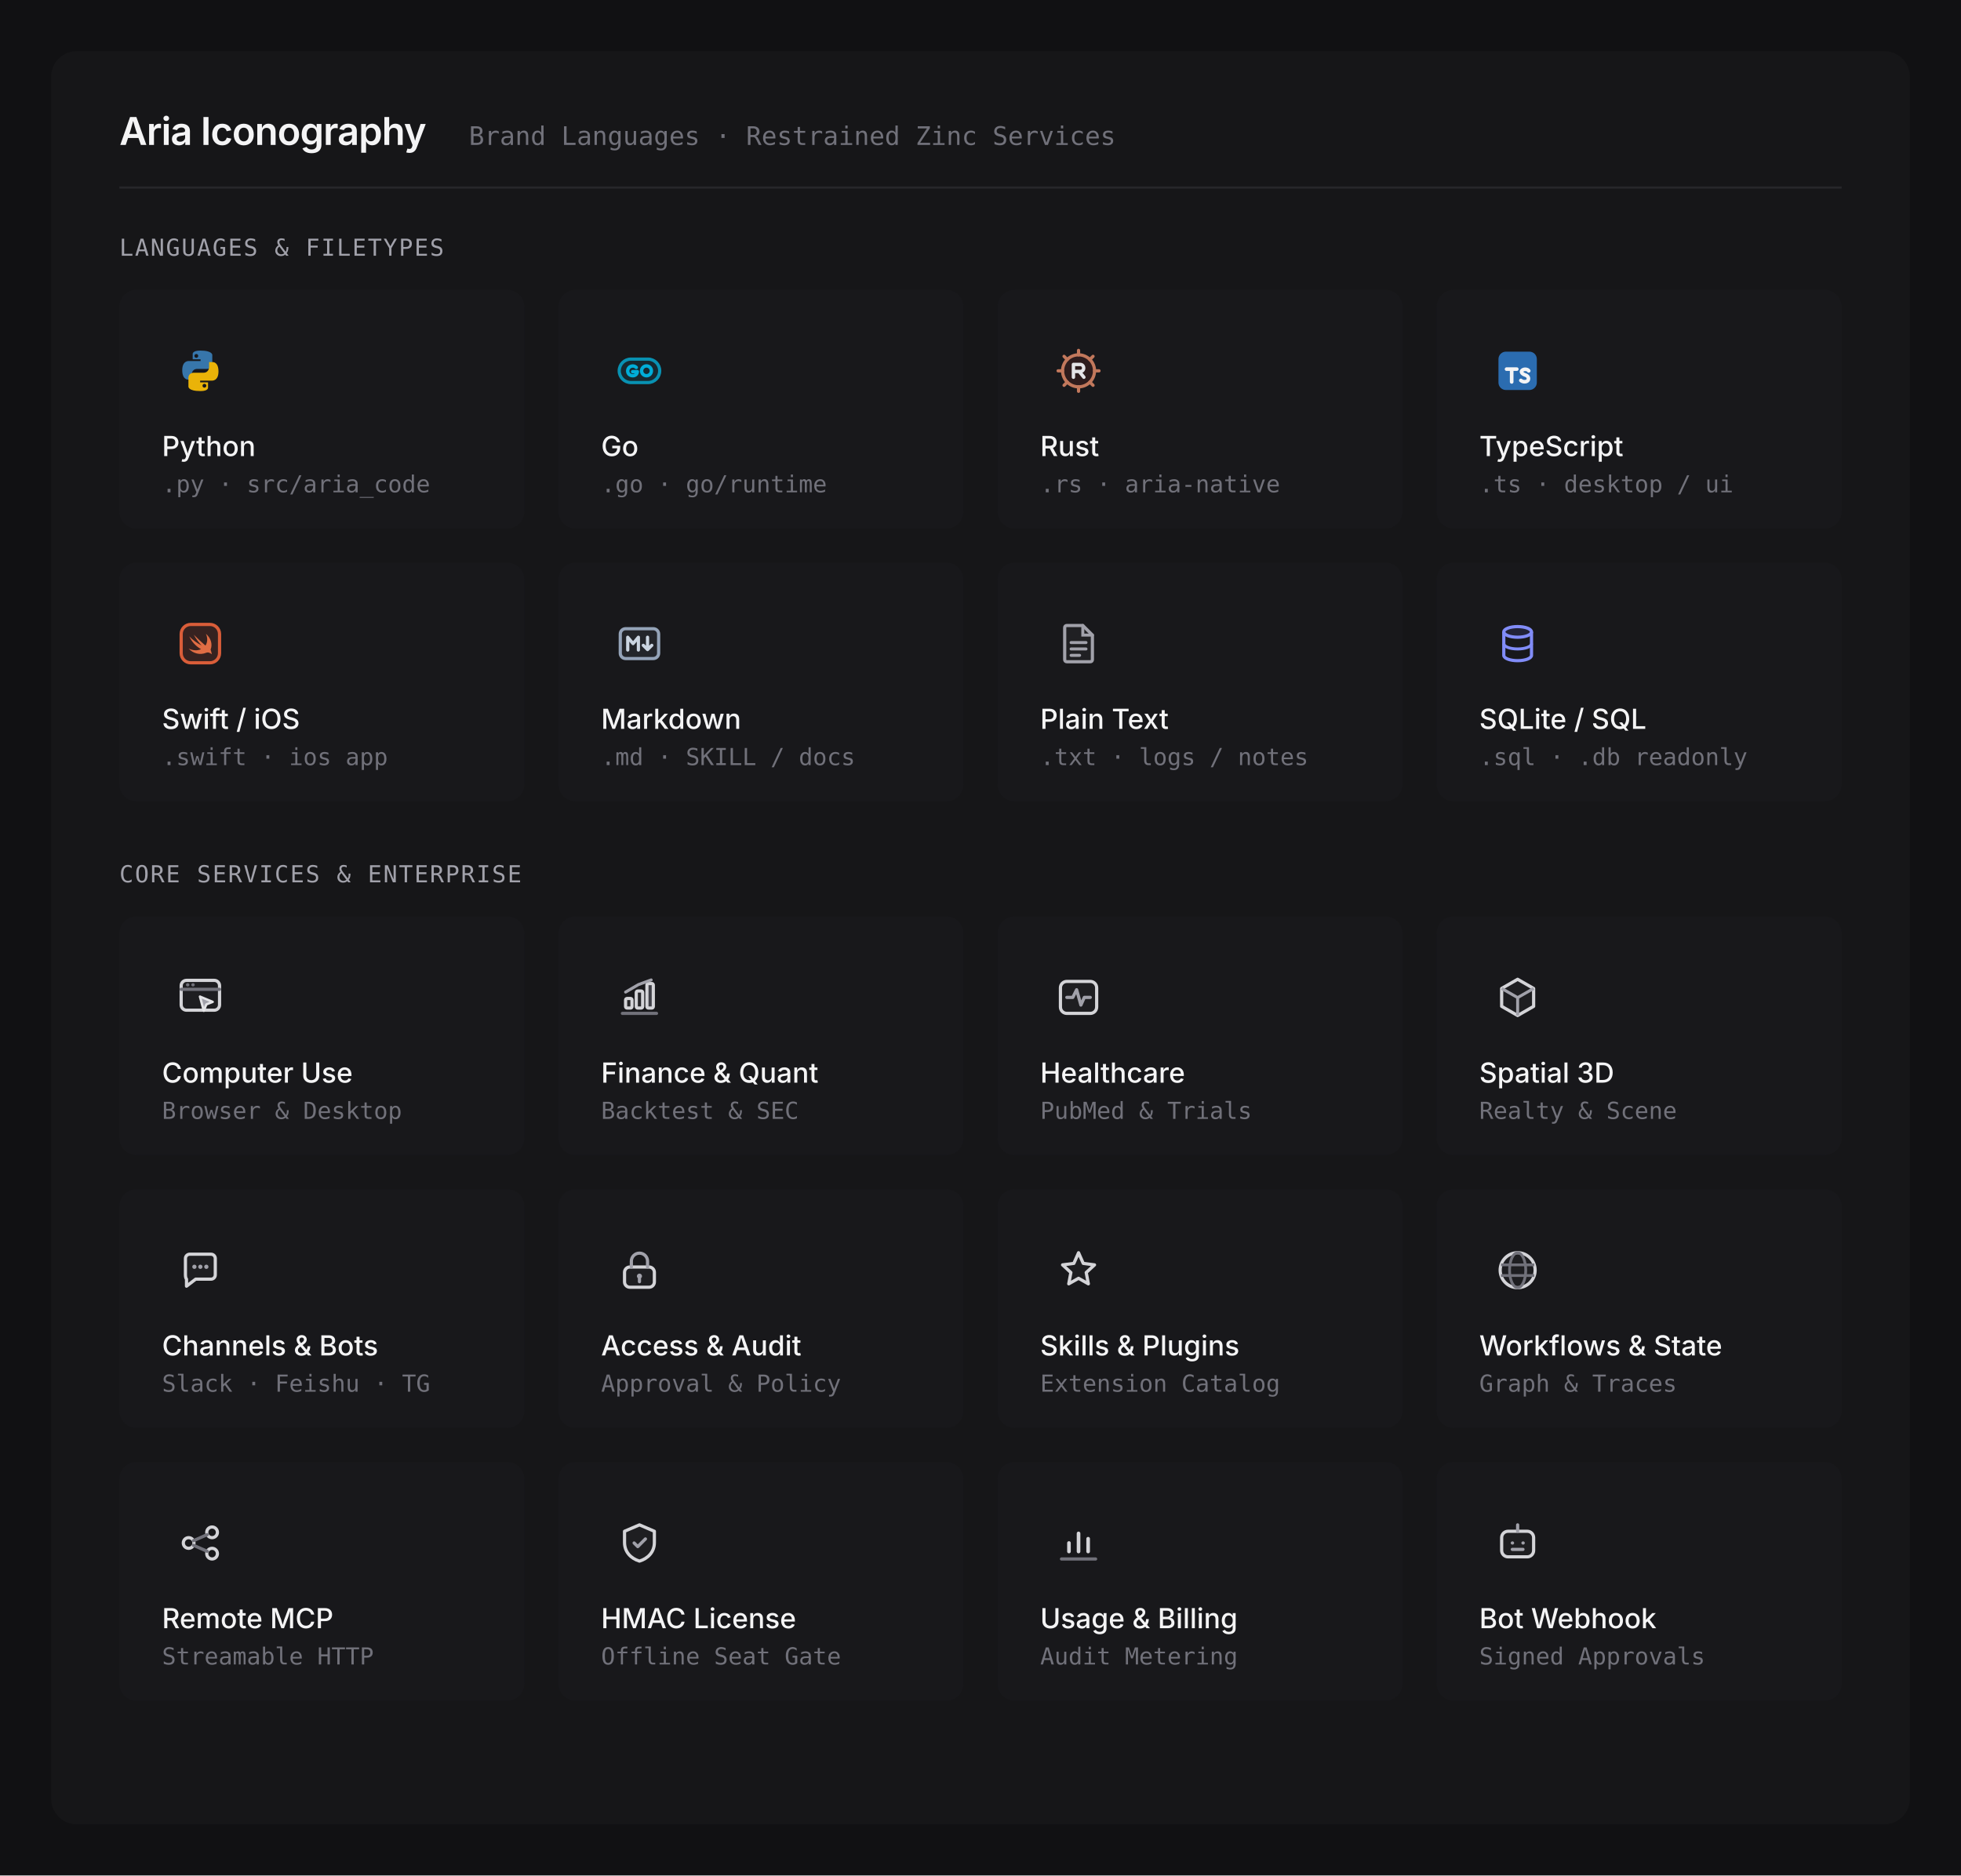
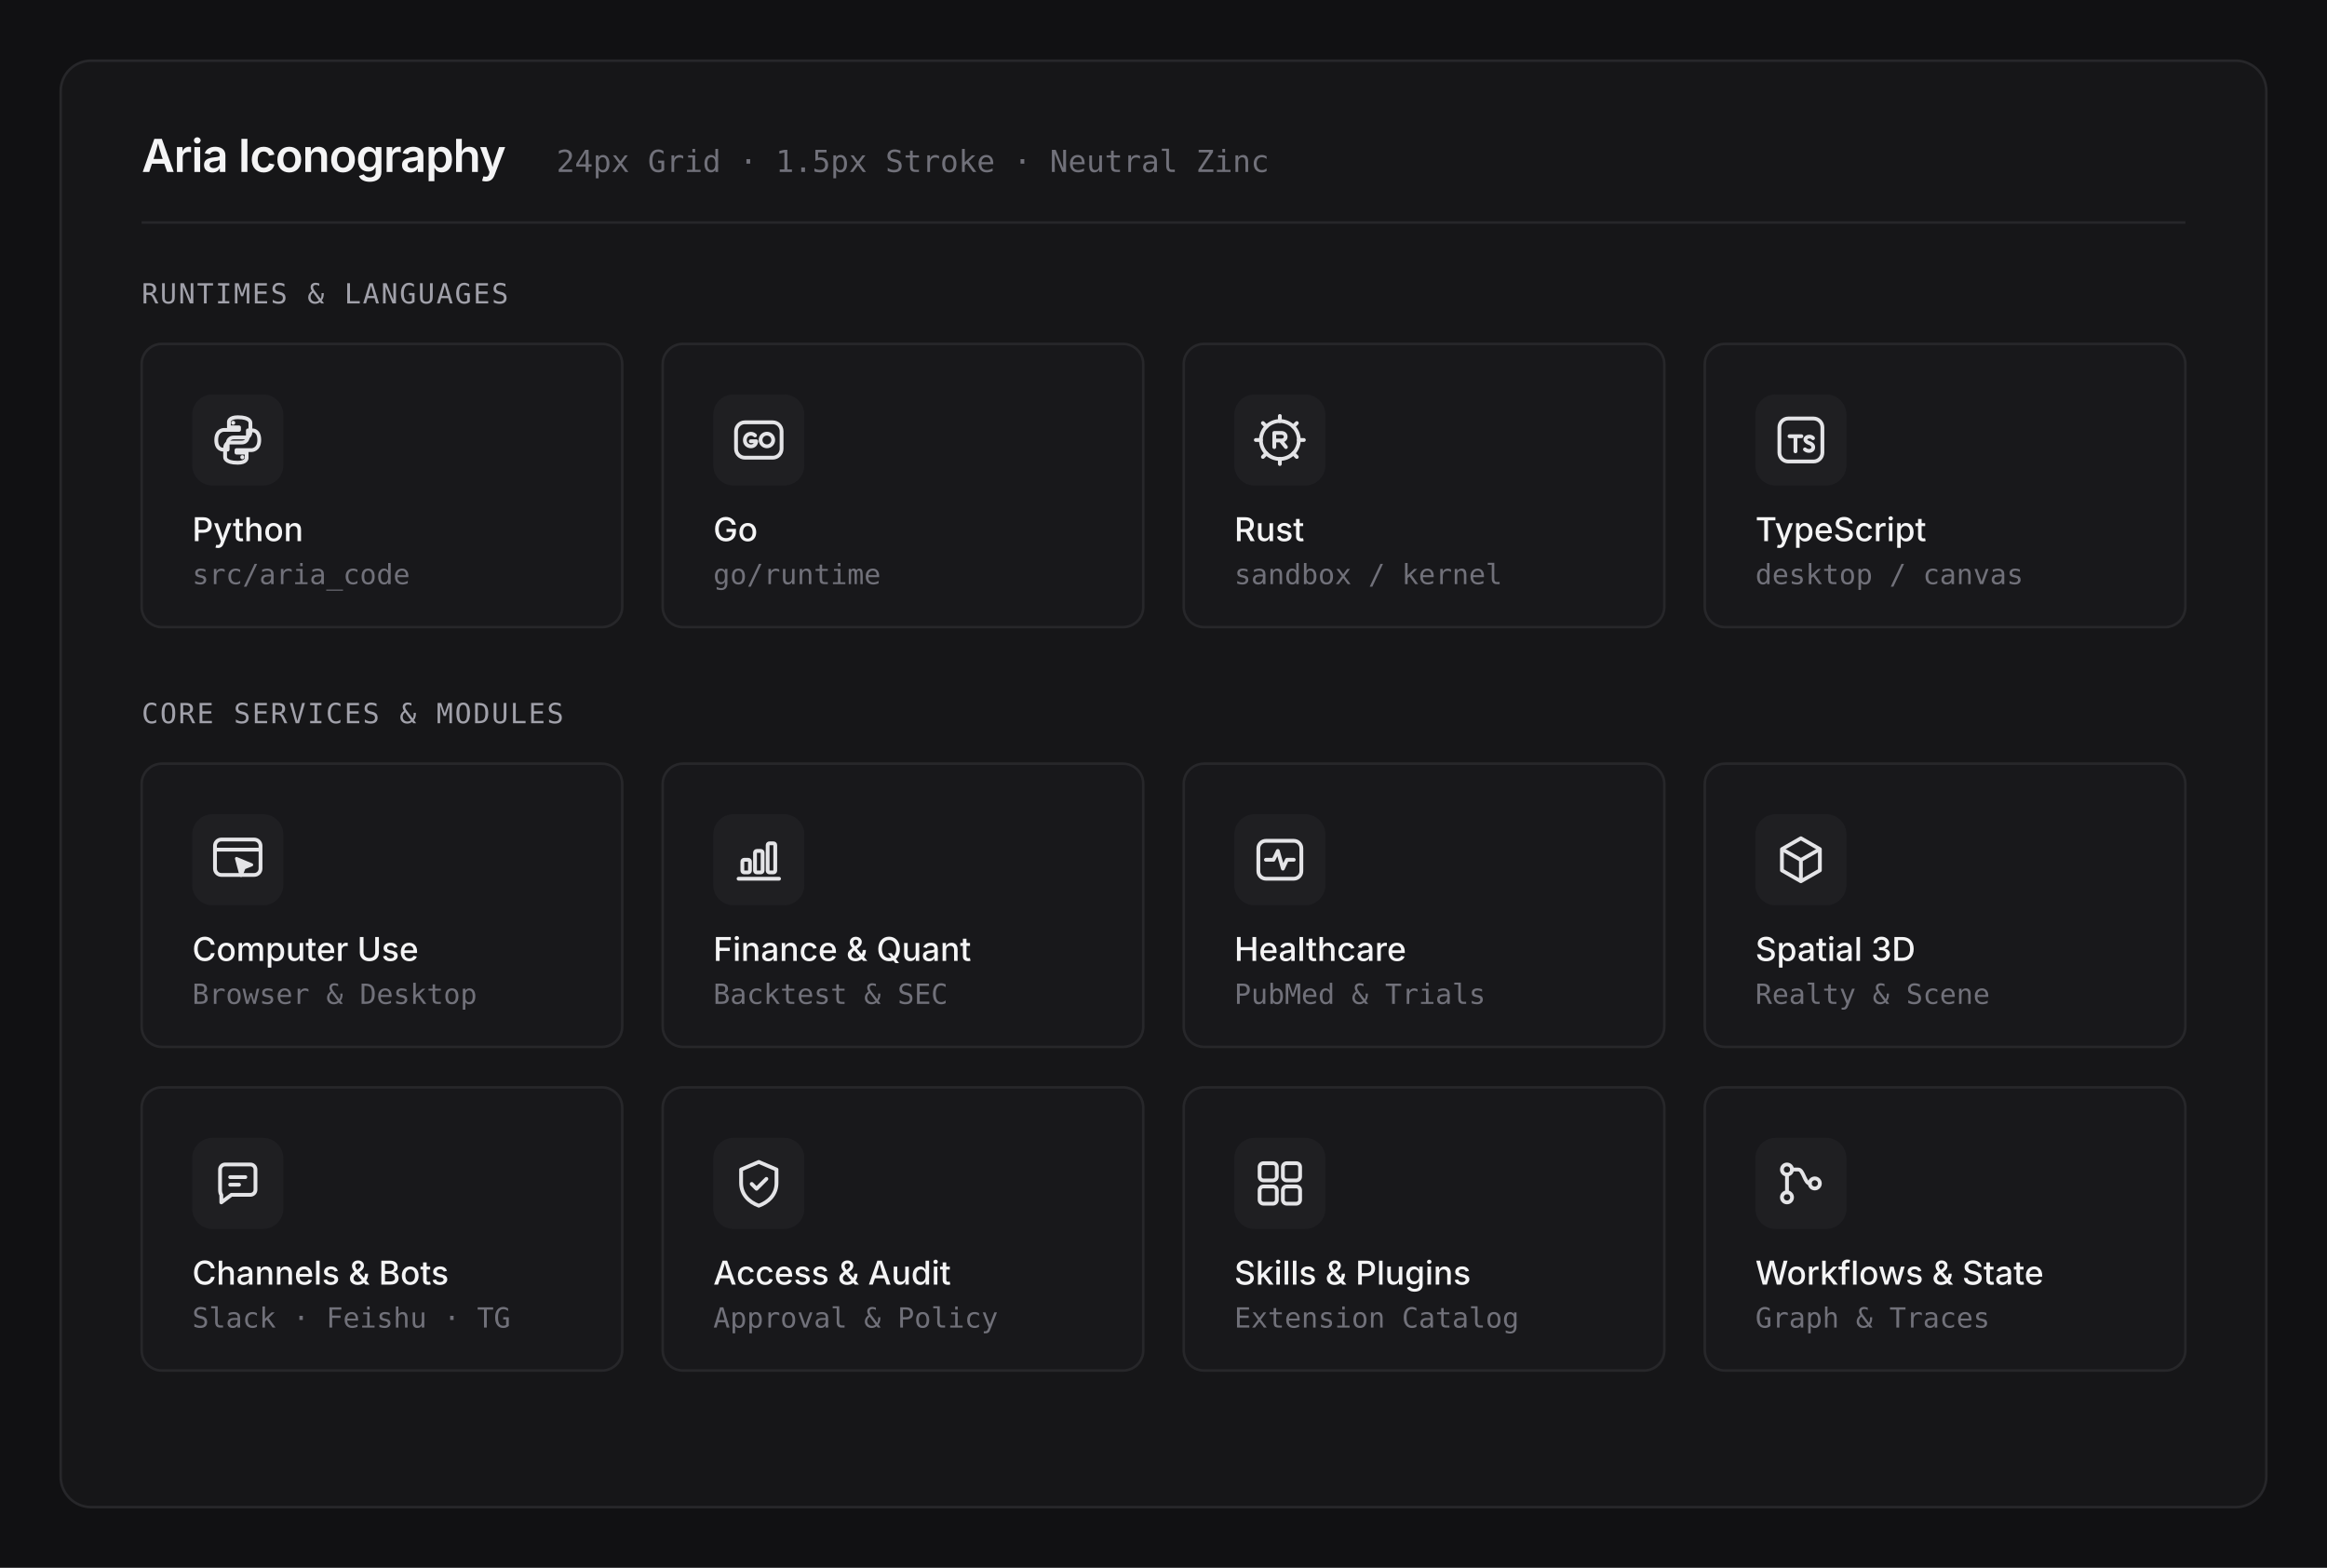
- <svg xmlns="http://www.w3.org/2000/svg" viewBox="0 0 920 880" width="920" height="880" fill="none">
+ <svg xmlns="http://www.w3.org/2000/svg" viewBox="0 0 920 620" width="920" height="620" fill="none">
  <defs>
    <symbol id="icon-lang-python" viewBox="0 0 24 24">
-       <path d="M11.9 2.5C8.2 2.5 8.4 4.1 8.4 4.1V6.6H12.1V7.4H6.6C6.6 7.4 3.5 7.1 3.5 11.7C3.5 16.3 6.2 16.1 6.2 16.1H7.9V13.9C7.9 13.9 7.8 11.1 10.6 11.1H15.2C15.2 11.1 17.6 11.1 17.6 8.7V4.7C17.6 4.7 18 2.5 11.9 2.5ZM10.1 4.1C10.6 4.1 11 4.5 11 5C11 5.5 10.6 5.9 10.1 5.9C9.6 5.9 9.2 5.5 9.2 5C9.2 4.5 9.6 4.1 10.1 4.1Z" fill="#3776AB" />
-       <path d="M12.1 21.5C15.8 21.5 15.6 19.9 15.6 19.9V17.4H11.9V16.6H17.4C17.4 16.6 20.5 16.9 20.5 12.3C20.5 7.7 17.8 7.9 17.8 7.9H16.1V10.1C16.1 10.1 16.2 12.9 13.4 12.9H8.8C8.8 12.9 6.4 12.9 6.4 15.3V19.3C6.4 19.3 6 21.5 12.1 21.5ZM13.9 19.9C13.4 19.9 13 19.5 13 19C13 18.5 13.4 18.1 13.9 18.1C14.4 18.1 14.8 18.5 14.8 19C14.8 19.5 14.4 19.9 13.9 19.9Z" fill="#EAB308" />
+       <path d="M12 3C8.5 3 8.5 4.8 8.5 4.8V7H12.5V8H6.5C6.5 8 3.5 8 3.5 12C3.5 16 6.2 15.8 6.2 15.8H8V13.5C8 13.5 7.9 11 10.5 11H15C15 11 17 11.1 17 8.8V5.2C17 5.2 17.2 3 12 3Z" stroke="currentColor" stroke-width="1.5" stroke-linecap="round" stroke-linejoin="round" />
+       <path d="M12 21C15.5 21 15.5 19.2 15.5 19.2V17H11.5V16H17.5C17.5 16 20.5 16 20.5 12C20.5 8 17.8 8.2 17.8 8.2H16V10.5C16 10.5 16.1 13 13.5 13H9C9 13 7 12.9 7 15.2V18.8C7 18.8 6.8 21 12 21Z" stroke="currentColor" stroke-width="1.5" stroke-linecap="round" stroke-linejoin="round" />
+       <circle cx="10.2" cy="5.2" r="0.8" fill="currentColor" />
+       <circle cx="13.8" cy="18.8" r="0.8" fill="currentColor" />
    </symbol>
    <symbol id="icon-lang-go" viewBox="0 0 24 24">
-       <rect x="2.5" y="6.5" width="19" height="11" rx="5.5" fill="#0891B2" fill-opacity="0.14" stroke="#0891B2" stroke-width="1.5" />
-       <path d="M10.5 10.4C9.9 9.8 9.1 9.6 8.3 9.8C7.1 10.1 6.4 11.1 6.5 12.3C6.6 13.5 7.6 14.3 8.9 14.3C10.1 14.3 10.9 13.5 11 12.4H8.8" stroke="#00ADD8" stroke-width="1.6" stroke-linecap="round" stroke-linejoin="round" />
-       <circle cx="15.3" cy="12" r="2.3" stroke="#00ADD8" stroke-width="1.6" />
+       <rect x="3" y="5" width="18" height="14" rx="3.5" stroke="currentColor" stroke-width="1.5" />
+       <path d="M10.5 10.2C9.9 9.6 9.1 9.4 8.3 9.6C7.1 9.9 6.4 11 6.5 12.3C6.6 13.6 7.6 14.5 8.9 14.5C10.1 14.5 10.9 13.7 11 12.5H8.8" stroke="currentColor" stroke-width="1.5" stroke-linecap="round" stroke-linejoin="round" />
+       <circle cx="15.2" cy="12" r="2.5" stroke="currentColor" stroke-width="1.5" />
    </symbol>
    <symbol id="icon-lang-rust" viewBox="0 0 24 24">
-       <circle cx="12" cy="12" r="7.5" fill="#CE422B" fill-opacity="0.12" stroke="#C2785C" stroke-width="1.5" />
-       <path d="M12 2.4V4.5M12 19.5V21.6M2.4 12H4.5M19.5 12H21.6M5.2 5.2L6.7 6.7M17.3 17.3L18.8 18.8M18.8 5.2L17.3 6.7M6.7 17.3L5.2 18.8" stroke="#C2785C" stroke-width="1.5" stroke-linecap="round" />
-       <path d="M9.6 15V9H12.7C13.7 9 14.4 9.7 14.4 10.7C14.4 11.7 13.7 12.3 12.7 12.3H9.6M12.3 12.3L14.5 15" stroke="#E4E4E7" stroke-width="1.6" stroke-linecap="round" stroke-linejoin="round" />
+       <circle cx="12" cy="12" r="7.5" stroke="currentColor" stroke-width="1.5" />
+       <path d="M12 2.5V4.5M12 19.5V21.5M2.5 12H4.5M19.5 12H21.5M5.3 5.3L6.7 6.7M17.3 17.3L18.7 18.7M18.7 5.3L17.3 6.7M6.7 17.3L5.3 18.7" stroke="currentColor" stroke-width="1.5" stroke-linecap="round" />
+       <path d="M9.8 14.8V9.2H12.6C13.6 9.2 14.3 9.8 14.3 10.7C14.3 11.6 13.6 12.2 12.6 12.2H9.8M12.3 12.2L14.4 14.8" stroke="currentColor" stroke-width="1.5" stroke-linecap="round" stroke-linejoin="round" />
    </symbol>
    <symbol id="icon-lang-ts" viewBox="0 0 24 24">
-       <rect x="3" y="3" width="18" height="18" rx="3.5" fill="#2B6CB0" />
-       <path d="M6.8 11.2H11.6M9.2 11.2V17.2" stroke="#F4F4F5" stroke-width="1.7" stroke-linecap="round" />
-       <path d="M17.2 12C16.7 11.2 15.1 11 14.2 11.7C13.3 12.4 14 13.4 15.4 13.9C16.8 14.3 17.4 15.3 16.9 16.4C16.3 17.3 14.5 17.4 13.5 16.5" stroke="#F4F4F5" stroke-width="1.7" stroke-linecap="round" />
-     </symbol>
-     <symbol id="icon-lang-swift" viewBox="0 0 24 24">
-       <rect x="3" y="3" width="18" height="18" rx="4.5" fill="#D95D39" fill-opacity="0.16" stroke="#D95D39" stroke-width="1.5" />
-       <path d="M16.8 14.8C17.8 12.4 17 9.4 14.6 7.4C15.5 9.3 15.4 11.4 14.4 12.9C12.7 11.5 10.6 9.5 8.9 7.8C9.9 9.7 11.2 11.4 12.6 12.9C10.5 11.8 8.3 10.2 6.8 8.6C7.8 10.9 9.8 13.2 12.3 14.6C10.7 15.4 8.5 15.3 6.5 14.3C8.5 16.6 11.8 17.5 14.7 16.3C15.7 15.9 16.4 16.3 17.4 17C17.2 16.1 17 15.4 16.8 14.8Z" fill="#E06D44" />
-     </symbol>
-     <symbol id="icon-lang-markdown" viewBox="0 0 24 24">
-       <rect x="3" y="5" width="18" height="14" rx="2.5" fill="#64748B" fill-opacity="0.14" stroke="#94A3B8" stroke-width="1.5" />
-       <path d="M6.5 15V9L9 12L11.5 9V15" stroke="#CBD5E1" stroke-width="1.5" stroke-linecap="round" stroke-linejoin="round" />
-       <path d="M15.8 9V14.8M13.8 12.8L15.8 14.8L17.8 12.8" stroke="#CBD5E1" stroke-width="1.5" stroke-linecap="round" stroke-linejoin="round" />
-     </symbol>
-     <symbol id="icon-lang-text" viewBox="0 0 24 24">
-       <path d="M6.5 3.5H14L18.5 8V19.5C18.5 20.1 18.1 20.5 17.5 20.5H6.5C5.9 20.5 5.5 20.1 5.5 19.5V4.5C5.5 3.9 5.9 3.5 6.5 3.5Z" fill="#52525B" fill-opacity="0.14" stroke="#A1A1AA" stroke-width="1.5" stroke-linejoin="round" />
-       <path d="M14 3.5V8H18.5M8.5 11.5H15.5M8.5 14.5H15.5M8.5 17.5H12.5" stroke="#A1A1AA" stroke-width="1.4" stroke-linecap="round" />
-     </symbol>
-     <symbol id="icon-lang-sql" viewBox="0 0 24 24">
-       <ellipse cx="12" cy="6.5" rx="6.5" ry="2.5" fill="#6366F1" fill-opacity="0.14" stroke="#818CF8" stroke-width="1.5" />
-       <path d="M5.5 6.5V17.5C5.5 18.9 8.4 20 12 20C15.6 20 18.5 18.9 18.5 17.5V6.5" stroke="#818CF8" stroke-width="1.5" />
-       <path d="M5.5 12C5.5 13.4 8.4 14.5 12 14.5C15.6 14.5 18.5 13.4 18.5 12" stroke="#818CF8" stroke-width="1.4" />
+       <rect x="3.5" y="3.5" width="17" height="17" rx="3.5" stroke="currentColor" stroke-width="1.5" />
+       <path d="M7.5 10.5H12.2M9.85 10.5V16.5" stroke="currentColor" stroke-width="1.5" stroke-linecap="round" />
+       <path d="M16.8 11.3C16.3 10.6 14.9 10.4 14.1 11.1C13.3 11.8 14 12.8 15.3 13.2C16.6 13.6 17.2 14.5 16.7 15.6C16.2 16.5 14.5 16.6 13.6 15.7" stroke="currentColor" stroke-width="1.5" stroke-linecap="round" />
    </symbol>
    <symbol id="icon-svc-computer-use" viewBox="0 0 24 24">
-       <rect x="3" y="4" width="18" height="14" rx="2.5" fill="#27272A" fill-opacity="0.45" stroke="#D4D4D8" stroke-width="1.5" />
-       <path d="M3 8.2H21M6 6.1H6.1M8.5 6.1H8.6" stroke="#71717A" stroke-width="1.5" stroke-linecap="round" />
-       <path d="M11.8 11.6L17.8 14.1L14.8 15.3L13.6 18.3L11.8 11.6Z" fill="#A1A1AA" stroke="#E4E4E7" stroke-width="1.1" stroke-linejoin="round" />
+       <rect x="3" y="4" width="18" height="14" rx="2.5" stroke="currentColor" stroke-width="1.5" />
+       <path d="M3 8H21" stroke="currentColor" stroke-width="1.5" />
+       <path d="M11.5 11.5L17.5 14L14.5 15.2L13.3 18.2L11.5 11.5Z" fill="currentColor" stroke="currentColor" stroke-width="1.2" stroke-linejoin="round" />
    </symbol>
    <symbol id="icon-svc-finance" viewBox="0 0 24 24">
-       <path d="M4 19.5H20" stroke="#71717A" stroke-width="1.5" stroke-linecap="round" />
-       <rect x="5.5" y="12.5" width="3" height="4.5" rx="0.7" fill="#27272A" stroke="#D4D4D8" stroke-width="1.5" />
-       <rect x="10.5" y="9" width="3" height="8" rx="0.7" fill="#27272A" stroke="#D4D4D8" stroke-width="1.5" />
-       <rect x="15.5" y="5.5" width="3" height="11.5" rx="0.7" fill="#3F3F46" stroke="#D4D4D8" stroke-width="1.5" />
-       <path d="M5.5 9.5L11.5 6L17.5 3.8" stroke="#A1A1AA" stroke-width="1.4" stroke-linecap="round" />
+       <path d="M4 19.5H20" stroke="currentColor" stroke-width="1.5" stroke-linecap="round" />
+       <rect x="5.5" y="12" width="3" height="5" rx="0.7" stroke="currentColor" stroke-width="1.5" />
+       <rect x="10.5" y="8.5" width="3" height="8.5" rx="0.7" stroke="currentColor" stroke-width="1.5" />
+       <rect x="15.5" y="5.5" width="3" height="11.5" rx="0.7" stroke="currentColor" stroke-width="1.5" />
    </symbol>
    <symbol id="icon-svc-healthcare" viewBox="0 0 24 24">
-       <rect x="3.5" y="4.5" width="17" height="15" rx="3" fill="#27272A" fill-opacity="0.45" stroke="#D4D4D8" stroke-width="1.5" />
-       <path d="M6.5 12H9.3L11.1 8.4L13.1 15.6L14.7 12H17.5" stroke="#A1A1AA" stroke-width="1.5" stroke-linecap="round" stroke-linejoin="round" />
+       <rect x="3.5" y="4.5" width="17" height="15" rx="3" stroke="currentColor" stroke-width="1.5" />
+       <path d="M6.5 12H9.5L11.2 8.5L13.2 15.5L14.8 12H17.5" stroke="currentColor" stroke-width="1.5" stroke-linecap="round" stroke-linejoin="round" />
    </symbol>
    <symbol id="icon-svc-spatial3d" viewBox="0 0 24 24">
-       <path d="M12 3.5L19.5 7.8V16.2L12 20.5L4.5 16.2V7.8L12 3.5Z" fill="#27272A" fill-opacity="0.45" stroke="#D4D4D8" stroke-width="1.5" stroke-linejoin="round" />
-       <path d="M4.5 7.8L12 12.1L19.5 7.8M12 12.1V20.5" stroke="#A1A1AA" stroke-width="1.4" stroke-linejoin="round" />
+       <path d="M12 3.5L19.5 7.8V16.2L12 20.5L4.5 16.2V7.8L12 3.5Z" stroke="currentColor" stroke-width="1.5" stroke-linejoin="round" />
+       <path d="M4.5 7.8L12 12.1L19.5 7.8M12 12.1V20.5" stroke="currentColor" stroke-width="1.5" stroke-linejoin="round" />
    </symbol>
    <symbol id="icon-svc-bots" viewBox="0 0 24 24">
-       <path d="M5 6.5C5 5.4 5.9 4.5 7 4.5H17C18.1 4.5 19 5.4 19 6.5V14.2C19 15.3 18.1 16.2 17 16.2H9.8L5.5 19.5V16.2C5.2 15.9 5 15.1 5 14.2V6.5Z" fill="#27272A" fill-opacity="0.45" stroke="#D4D4D8" stroke-width="1.5" stroke-linejoin="round" />
-       <circle cx="9.2" cy="10.4" r="1" fill="#A1A1AA" />
-       <circle cx="12" cy="10.4" r="1" fill="#A1A1AA" />
-       <circle cx="14.8" cy="10.4" r="1" fill="#A1A1AA" />
+       <path d="M5 6.5C5 5.4 5.9 4.5 7 4.5H17C18.1 4.5 19 5.4 19 6.5V14.5C19 15.6 18.1 16.5 17 16.5H9.5L5.5 19.5V16.5C5.2 16.2 5 15.4 5 14.5V6.5Z" stroke="currentColor" stroke-width="1.5" stroke-linejoin="round" />
+       <path d="M9 9.5H15M9 12.5H12.5" stroke="currentColor" stroke-width="1.5" stroke-linecap="round" />
    </symbol>
    <symbol id="icon-svc-security" viewBox="0 0 24 24">
-       <rect x="5" y="10.5" width="14" height="9.5" rx="2.5" fill="#27272A" fill-opacity="0.45" stroke="#D4D4D8" stroke-width="1.5" />
-       <path d="M8.2 10.5V7.8C8.2 5.7 9.9 4 12 4C14.1 4 15.8 5.7 15.8 7.8V10.5" stroke="#A1A1AA" stroke-width="1.5" stroke-linecap="round" />
-       <circle cx="12" cy="14.8" r="1.2" fill="#A1A1AA" />
-       <path d="M12 16V17.4" stroke="#A1A1AA" stroke-width="1.5" stroke-linecap="round" />
+       <path d="M12 3.5L19 6.5V11.8C19 16.3 15.9 19.4 12 20.8C8.1 19.4 5 16.3 5 11.8V6.5L12 3.5Z" stroke="currentColor" stroke-width="1.5" stroke-linejoin="round" />
+       <path d="M9.2 12.2L11.1 14.1L15 10.2" stroke="currentColor" stroke-width="1.5" stroke-linecap="round" stroke-linejoin="round" />
    </symbol>
    <symbol id="icon-svc-skills" viewBox="0 0 24 24">
-       <path d="M12 3.8L14.2 8.8L19.5 9.5L15.6 13.1L16.6 18.4L12 15.8L7.4 18.4L8.4 13.1L4.5 9.5L9.8 8.8L12 3.8Z" fill="#27272A" fill-opacity="0.45" stroke="#D4D4D8" stroke-width="1.5" stroke-linejoin="round" />
+       <rect x="4" y="4" width="6.8" height="6.8" rx="1.5" stroke="currentColor" stroke-width="1.5" />
+       <rect x="13.2" y="4" width="6.8" height="6.8" rx="1.5" stroke="currentColor" stroke-width="1.5" />
+       <rect x="4" y="13.2" width="6.8" height="6.8" rx="1.5" stroke="currentColor" stroke-width="1.5" />
+       <rect x="13.2" y="13.2" width="6.8" height="6.8" rx="1.5" stroke="currentColor" stroke-width="1.5" />
    </symbol>
    <symbol id="icon-svc-world" viewBox="0 0 24 24">
-       <circle cx="12" cy="12" r="8.2" fill="#27272A" fill-opacity="0.45" stroke="#D4D4D8" stroke-width="1.5" />
-       <ellipse cx="12" cy="12" rx="3.8" ry="8.2" stroke="#71717A" stroke-width="1.3" />
-       <path d="M4.2 9.5H19.8M4.2 14.5H19.8" stroke="#71717A" stroke-width="1.3" />
-     </symbol>
-     <symbol id="icon-mcp-http" viewBox="0 0 24 24">
-       <circle cx="6.5" cy="12" r="2.5" stroke="#D4D4D8" stroke-width="1.5" />
-       <circle cx="17.5" cy="7" r="2.5" stroke="#D4D4D8" stroke-width="1.5" />
-       <circle cx="17.5" cy="17" r="2.5" stroke="#D4D4D8" stroke-width="1.5" />
-       <path d="M8.8 10.9L15.2 8.1M8.8 13.1L15.2 15.9" stroke="#71717A" stroke-width="1.5" stroke-linecap="round" />
-     </symbol>
-     <symbol id="icon-license-shield" viewBox="0 0 24 24">
-       <path d="M12 3.5L19 6.5V11.8C19 16.2 16 19.3 12 20.5C8 19.3 5 16.2 5 11.8V6.5L12 3.5Z" fill="#27272A" fill-opacity="0.45" stroke="#D4D4D8" stroke-width="1.5" stroke-linejoin="round" />
-       <path d="M9.5 12L11.2 13.7L14.8 10.1" stroke="#A1A1AA" stroke-width="1.5" stroke-linecap="round" stroke-linejoin="round" />
-     </symbol>
-     <symbol id="icon-audit-usage" viewBox="0 0 24 24">
-       <path d="M4 19.5H20" stroke="#71717A" stroke-width="1.5" stroke-linecap="round" />
-       <path d="M7.5 16V12M12 16V7.5M16.5 16V10" stroke="#D4D4D8" stroke-width="1.7" stroke-linecap="round" />
-     </symbol>
-     <symbol id="icon-webhook-bot" viewBox="0 0 24 24">
-       <rect x="4.5" y="6.5" width="15" height="12" rx="3" fill="#27272A" fill-opacity="0.45" stroke="#D4D4D8" stroke-width="1.5" />
-       <path d="M12 3.5V6.5M9.5 12H9.6M14.5 12H14.6M9.5 15H14.5" stroke="#A1A1AA" stroke-width="1.5" stroke-linecap="round" />
+       <circle cx="6.5" cy="6.5" r="2" stroke="currentColor" stroke-width="1.5" />
+       <circle cx="6.5" cy="17.5" r="2" stroke="currentColor" stroke-width="1.5" />
+       <circle cx="17.5" cy="12" r="2" stroke="currentColor" stroke-width="1.5" />
+       <path d="M6.5 8.5V15.5M8.5 6.5H11C13 6.5 13.5 12 15.5 12" stroke="currentColor" stroke-width="1.5" stroke-linecap="round" />
    </symbol>
  </defs>
-   <rect width="920" height="880" fill="#111113" />
-   <rect x="24" y="24" width="872" height="832" rx="12" fill="#161618" />
+   <rect width="920" height="620" fill="#111113" />
+   <rect x="24" y="24" width="872" height="572" rx="12" fill="#161618" stroke="#27272A" stroke-width="1" />
  <text x="56" y="68" fill="#F4F4F5" font-family="-apple-system, BlinkMacSystemFont, Inter, sans-serif" font-size="18" font-weight="600" letter-spacing="-0.02em">Aria Iconography</text>
-   <text x="220" y="68" fill="#71717A" font-family="ui-monospace, SFMono-Regular, monospace" font-size="12">Brand Languages · Restrained Zinc Services</text>
+   <text x="220" y="68" fill="#71717A" font-family="ui-monospace, SFMono-Regular, monospace" font-size="12">24px Grid · 1.5px Stroke · Neutral Zinc</text>
  <line x1="56" y1="88" x2="864" y2="88" stroke="#27272A" stroke-width="1" />
-   <text x="56" y="120" fill="#A1A1AA" font-family="ui-monospace, SFMono-Regular, monospace" font-size="11" letter-spacing="0.06em">LANGUAGES &amp; FILETYPES</text>
-   <g transform="translate(56, 136)">
-     <rect width="190" height="112" rx="8" fill="#18181B" />
+   <text x="56" y="120" fill="#A1A1AA" font-family="ui-monospace, SFMono-Regular, monospace" font-size="11" letter-spacing="0.06em">RUNTIMES &amp; LANGUAGES</text>
+   <g transform="translate(56, 136)" color="#E4E4E7">
+     <rect width="190" height="112" rx="8" fill="#18181B" stroke="#27272A" />
+     <rect x="20" y="20" width="36" height="36" rx="8" fill="#27272A" fill-opacity="0.5" />
    <use href="#icon-lang-python" x="26" y="26" width="24" height="24" />
    <text x="20" y="78" fill="#F4F4F5" font-family="-apple-system, sans-serif" font-size="13" font-weight="500">Python</text>
-     <text x="20" y="95" fill="#71717A" font-family="ui-monospace, monospace" font-size="11">.py · src/aria_code</text>
+     <text x="20" y="95" fill="#71717A" font-family="ui-monospace, monospace" font-size="11">src/aria_code</text>
  </g>
-   <g transform="translate(262, 136)">
-     <rect width="190" height="112" rx="8" fill="#18181B" />
+   <g transform="translate(262, 136)" color="#E4E4E7">
+     <rect width="190" height="112" rx="8" fill="#18181B" stroke="#27272A" />
+     <rect x="20" y="20" width="36" height="36" rx="8" fill="#27272A" fill-opacity="0.5" />
    <use href="#icon-lang-go" x="26" y="26" width="24" height="24" />
    <text x="20" y="78" fill="#F4F4F5" font-family="-apple-system, sans-serif" font-size="13" font-weight="500">Go</text>
-     <text x="20" y="95" fill="#71717A" font-family="ui-monospace, monospace" font-size="11">.go · go/runtime</text>
+     <text x="20" y="95" fill="#71717A" font-family="ui-monospace, monospace" font-size="11">go/runtime</text>
  </g>
-   <g transform="translate(468, 136)">
-     <rect width="190" height="112" rx="8" fill="#18181B" />
+   <g transform="translate(468, 136)" color="#E4E4E7">
+     <rect width="190" height="112" rx="8" fill="#18181B" stroke="#27272A" />
+     <rect x="20" y="20" width="36" height="36" rx="8" fill="#27272A" fill-opacity="0.5" />
    <use href="#icon-lang-rust" x="26" y="26" width="24" height="24" />
    <text x="20" y="78" fill="#F4F4F5" font-family="-apple-system, sans-serif" font-size="13" font-weight="500">Rust</text>
-     <text x="20" y="95" fill="#71717A" font-family="ui-monospace, monospace" font-size="11">.rs · aria-native</text>
+     <text x="20" y="95" fill="#71717A" font-family="ui-monospace, monospace" font-size="11">sandbox / kernel</text>
  </g>
-   <g transform="translate(674, 136)">
-     <rect width="190" height="112" rx="8" fill="#18181B" />
+   <g transform="translate(674, 136)" color="#E4E4E7">
+     <rect width="190" height="112" rx="8" fill="#18181B" stroke="#27272A" />
+     <rect x="20" y="20" width="36" height="36" rx="8" fill="#27272A" fill-opacity="0.5" />
    <use href="#icon-lang-ts" x="26" y="26" width="24" height="24" />
    <text x="20" y="78" fill="#F4F4F5" font-family="-apple-system, sans-serif" font-size="13" font-weight="500">TypeScript</text>
-     <text x="20" y="95" fill="#71717A" font-family="ui-monospace, monospace" font-size="11">.ts · desktop / ui</text>
+     <text x="20" y="95" fill="#71717A" font-family="ui-monospace, monospace" font-size="11">desktop / canvas</text>
  </g>
-   <g transform="translate(56, 264)">
-     <rect width="190" height="112" rx="8" fill="#18181B" />
-     <use href="#icon-lang-swift" x="26" y="26" width="24" height="24" />
-     <text x="20" y="78" fill="#F4F4F5" font-family="-apple-system, sans-serif" font-size="13" font-weight="500">Swift / iOS</text>
-     <text x="20" y="95" fill="#71717A" font-family="ui-monospace, monospace" font-size="11">.swift · ios app</text>
-   </g>
-   <g transform="translate(262, 264)">
-     <rect width="190" height="112" rx="8" fill="#18181B" />
-     <use href="#icon-lang-markdown" x="26" y="26" width="24" height="24" />
-     <text x="20" y="78" fill="#F4F4F5" font-family="-apple-system, sans-serif" font-size="13" font-weight="500">Markdown</text>
-     <text x="20" y="95" fill="#71717A" font-family="ui-monospace, monospace" font-size="11">.md · SKILL / docs</text>
-   </g>
-   <g transform="translate(468, 264)">
-     <rect width="190" height="112" rx="8" fill="#18181B" />
-     <use href="#icon-lang-text" x="26" y="26" width="24" height="24" />
-     <text x="20" y="78" fill="#F4F4F5" font-family="-apple-system, sans-serif" font-size="13" font-weight="500">Plain Text</text>
-     <text x="20" y="95" fill="#71717A" font-family="ui-monospace, monospace" font-size="11">.txt · logs / notes</text>
-   </g>
-   <g transform="translate(674, 264)">
-     <rect width="190" height="112" rx="8" fill="#18181B" />
-     <use href="#icon-lang-sql" x="26" y="26" width="24" height="24" />
-     <text x="20" y="78" fill="#F4F4F5" font-family="-apple-system, sans-serif" font-size="13" font-weight="500">SQLite / SQL</text>
-     <text x="20" y="95" fill="#71717A" font-family="ui-monospace, monospace" font-size="11">.sql · .db readonly</text>
-   </g>
-   <text x="56" y="414" fill="#A1A1AA" font-family="ui-monospace, SFMono-Regular, monospace" font-size="11" letter-spacing="0.06em">CORE SERVICES &amp; ENTERPRISE</text>
-   <g transform="translate(56, 430)">
-     <rect width="190" height="112" rx="8" fill="#18181B" />
+   <text x="56" y="286" fill="#A1A1AA" font-family="ui-monospace, SFMono-Regular, monospace" font-size="11" letter-spacing="0.06em">CORE SERVICES &amp; MODULES</text>
+   <g transform="translate(56, 302)" color="#E4E4E7">
+     <rect width="190" height="112" rx="8" fill="#18181B" stroke="#27272A" />
+     <rect x="20" y="20" width="36" height="36" rx="8" fill="#27272A" fill-opacity="0.5" />
    <use href="#icon-svc-computer-use" x="26" y="26" width="24" height="24" />
    <text x="20" y="78" fill="#F4F4F5" font-family="-apple-system, sans-serif" font-size="13" font-weight="500">Computer Use</text>
    <text x="20" y="95" fill="#71717A" font-family="ui-monospace, monospace" font-size="11">Browser &amp; Desktop</text>
  </g>
-   <g transform="translate(262, 430)">
-     <rect width="190" height="112" rx="8" fill="#18181B" />
+   <g transform="translate(262, 302)" color="#E4E4E7">
+     <rect width="190" height="112" rx="8" fill="#18181B" stroke="#27272A" />
+     <rect x="20" y="20" width="36" height="36" rx="8" fill="#27272A" fill-opacity="0.5" />
    <use href="#icon-svc-finance" x="26" y="26" width="24" height="24" />
    <text x="20" y="78" fill="#F4F4F5" font-family="-apple-system, sans-serif" font-size="13" font-weight="500">Finance &amp; Quant</text>
    <text x="20" y="95" fill="#71717A" font-family="ui-monospace, monospace" font-size="11">Backtest &amp; SEC</text>
  </g>
-   <g transform="translate(468, 430)">
-     <rect width="190" height="112" rx="8" fill="#18181B" />
+   <g transform="translate(468, 302)" color="#E4E4E7">
+     <rect width="190" height="112" rx="8" fill="#18181B" stroke="#27272A" />
+     <rect x="20" y="20" width="36" height="36" rx="8" fill="#27272A" fill-opacity="0.5" />
    <use href="#icon-svc-healthcare" x="26" y="26" width="24" height="24" />
    <text x="20" y="78" fill="#F4F4F5" font-family="-apple-system, sans-serif" font-size="13" font-weight="500">Healthcare</text>
    <text x="20" y="95" fill="#71717A" font-family="ui-monospace, monospace" font-size="11">PubMed &amp; Trials</text>
  </g>
-   <g transform="translate(674, 430)">
-     <rect width="190" height="112" rx="8" fill="#18181B" />
+   <g transform="translate(674, 302)" color="#E4E4E7">
+     <rect width="190" height="112" rx="8" fill="#18181B" stroke="#27272A" />
+     <rect x="20" y="20" width="36" height="36" rx="8" fill="#27272A" fill-opacity="0.5" />
    <use href="#icon-svc-spatial3d" x="26" y="26" width="24" height="24" />
    <text x="20" y="78" fill="#F4F4F5" font-family="-apple-system, sans-serif" font-size="13" font-weight="500">Spatial 3D</text>
    <text x="20" y="95" fill="#71717A" font-family="ui-monospace, monospace" font-size="11">Realty &amp; Scene</text>
  </g>
-   <g transform="translate(56, 558)">
-     <rect width="190" height="112" rx="8" fill="#18181B" />
+   <g transform="translate(56, 430)" color="#E4E4E7">
+     <rect width="190" height="112" rx="8" fill="#18181B" stroke="#27272A" />
+     <rect x="20" y="20" width="36" height="36" rx="8" fill="#27272A" fill-opacity="0.5" />
    <use href="#icon-svc-bots" x="26" y="26" width="24" height="24" />
    <text x="20" y="78" fill="#F4F4F5" font-family="-apple-system, sans-serif" font-size="13" font-weight="500">Channels &amp; Bots</text>
    <text x="20" y="95" fill="#71717A" font-family="ui-monospace, monospace" font-size="11">Slack · Feishu · TG</text>
  </g>
-   <g transform="translate(262, 558)">
-     <rect width="190" height="112" rx="8" fill="#18181B" />
+   <g transform="translate(262, 430)" color="#E4E4E7">
+     <rect width="190" height="112" rx="8" fill="#18181B" stroke="#27272A" />
+     <rect x="20" y="20" width="36" height="36" rx="8" fill="#27272A" fill-opacity="0.5" />
    <use href="#icon-svc-security" x="26" y="26" width="24" height="24" />
    <text x="20" y="78" fill="#F4F4F5" font-family="-apple-system, sans-serif" font-size="13" font-weight="500">Access &amp; Audit</text>
    <text x="20" y="95" fill="#71717A" font-family="ui-monospace, monospace" font-size="11">Approval &amp; Policy</text>
  </g>
-   <g transform="translate(468, 558)">
-     <rect width="190" height="112" rx="8" fill="#18181B" />
+   <g transform="translate(468, 430)" color="#E4E4E7">
+     <rect width="190" height="112" rx="8" fill="#18181B" stroke="#27272A" />
+     <rect x="20" y="20" width="36" height="36" rx="8" fill="#27272A" fill-opacity="0.5" />
    <use href="#icon-svc-skills" x="26" y="26" width="24" height="24" />
    <text x="20" y="78" fill="#F4F4F5" font-family="-apple-system, sans-serif" font-size="13" font-weight="500">Skills &amp; Plugins</text>
    <text x="20" y="95" fill="#71717A" font-family="ui-monospace, monospace" font-size="11">Extension Catalog</text>
  </g>
-   <g transform="translate(674, 558)">
-     <rect width="190" height="112" rx="8" fill="#18181B" />
+   <g transform="translate(674, 430)" color="#E4E4E7">
+     <rect width="190" height="112" rx="8" fill="#18181B" stroke="#27272A" />
+     <rect x="20" y="20" width="36" height="36" rx="8" fill="#27272A" fill-opacity="0.5" />
    <use href="#icon-svc-world" x="26" y="26" width="24" height="24" />
    <text x="20" y="78" fill="#F4F4F5" font-family="-apple-system, sans-serif" font-size="13" font-weight="500">Workflows &amp; State</text>
    <text x="20" y="95" fill="#71717A" font-family="ui-monospace, monospace" font-size="11">Graph &amp; Traces</text>
  </g>
-   <g transform="translate(56, 686)">
-     <rect width="190" height="112" rx="8" fill="#18181B" />
-     <use href="#icon-mcp-http" x="26" y="26" width="24" height="24" />
-     <text x="20" y="78" fill="#F4F4F5" font-family="-apple-system, sans-serif" font-size="13" font-weight="500">Remote MCP</text>
-     <text x="20" y="95" fill="#71717A" font-family="ui-monospace, monospace" font-size="11">Streamable HTTP</text>
-   </g>
-   <g transform="translate(262, 686)">
-     <rect width="190" height="112" rx="8" fill="#18181B" />
-     <use href="#icon-license-shield" x="26" y="26" width="24" height="24" />
-     <text x="20" y="78" fill="#F4F4F5" font-family="-apple-system, sans-serif" font-size="13" font-weight="500">HMAC License</text>
-     <text x="20" y="95" fill="#71717A" font-family="ui-monospace, monospace" font-size="11">Offline Seat Gate</text>
-   </g>
-   <g transform="translate(468, 686)">
-     <rect width="190" height="112" rx="8" fill="#18181B" />
-     <use href="#icon-audit-usage" x="26" y="26" width="24" height="24" />
-     <text x="20" y="78" fill="#F4F4F5" font-family="-apple-system, sans-serif" font-size="13" font-weight="500">Usage &amp; Billing</text>
-     <text x="20" y="95" fill="#71717A" font-family="ui-monospace, monospace" font-size="11">Audit Metering</text>
-   </g>
-   <g transform="translate(674, 686)">
-     <rect width="190" height="112" rx="8" fill="#18181B" />
-     <use href="#icon-webhook-bot" x="26" y="26" width="24" height="24" />
-     <text x="20" y="78" fill="#F4F4F5" font-family="-apple-system, sans-serif" font-size="13" font-weight="500">Bot Webhook</text>
-     <text x="20" y="95" fill="#71717A" font-family="ui-monospace, monospace" font-size="11">Signed Approvals</text>
-   </g>
</svg>
